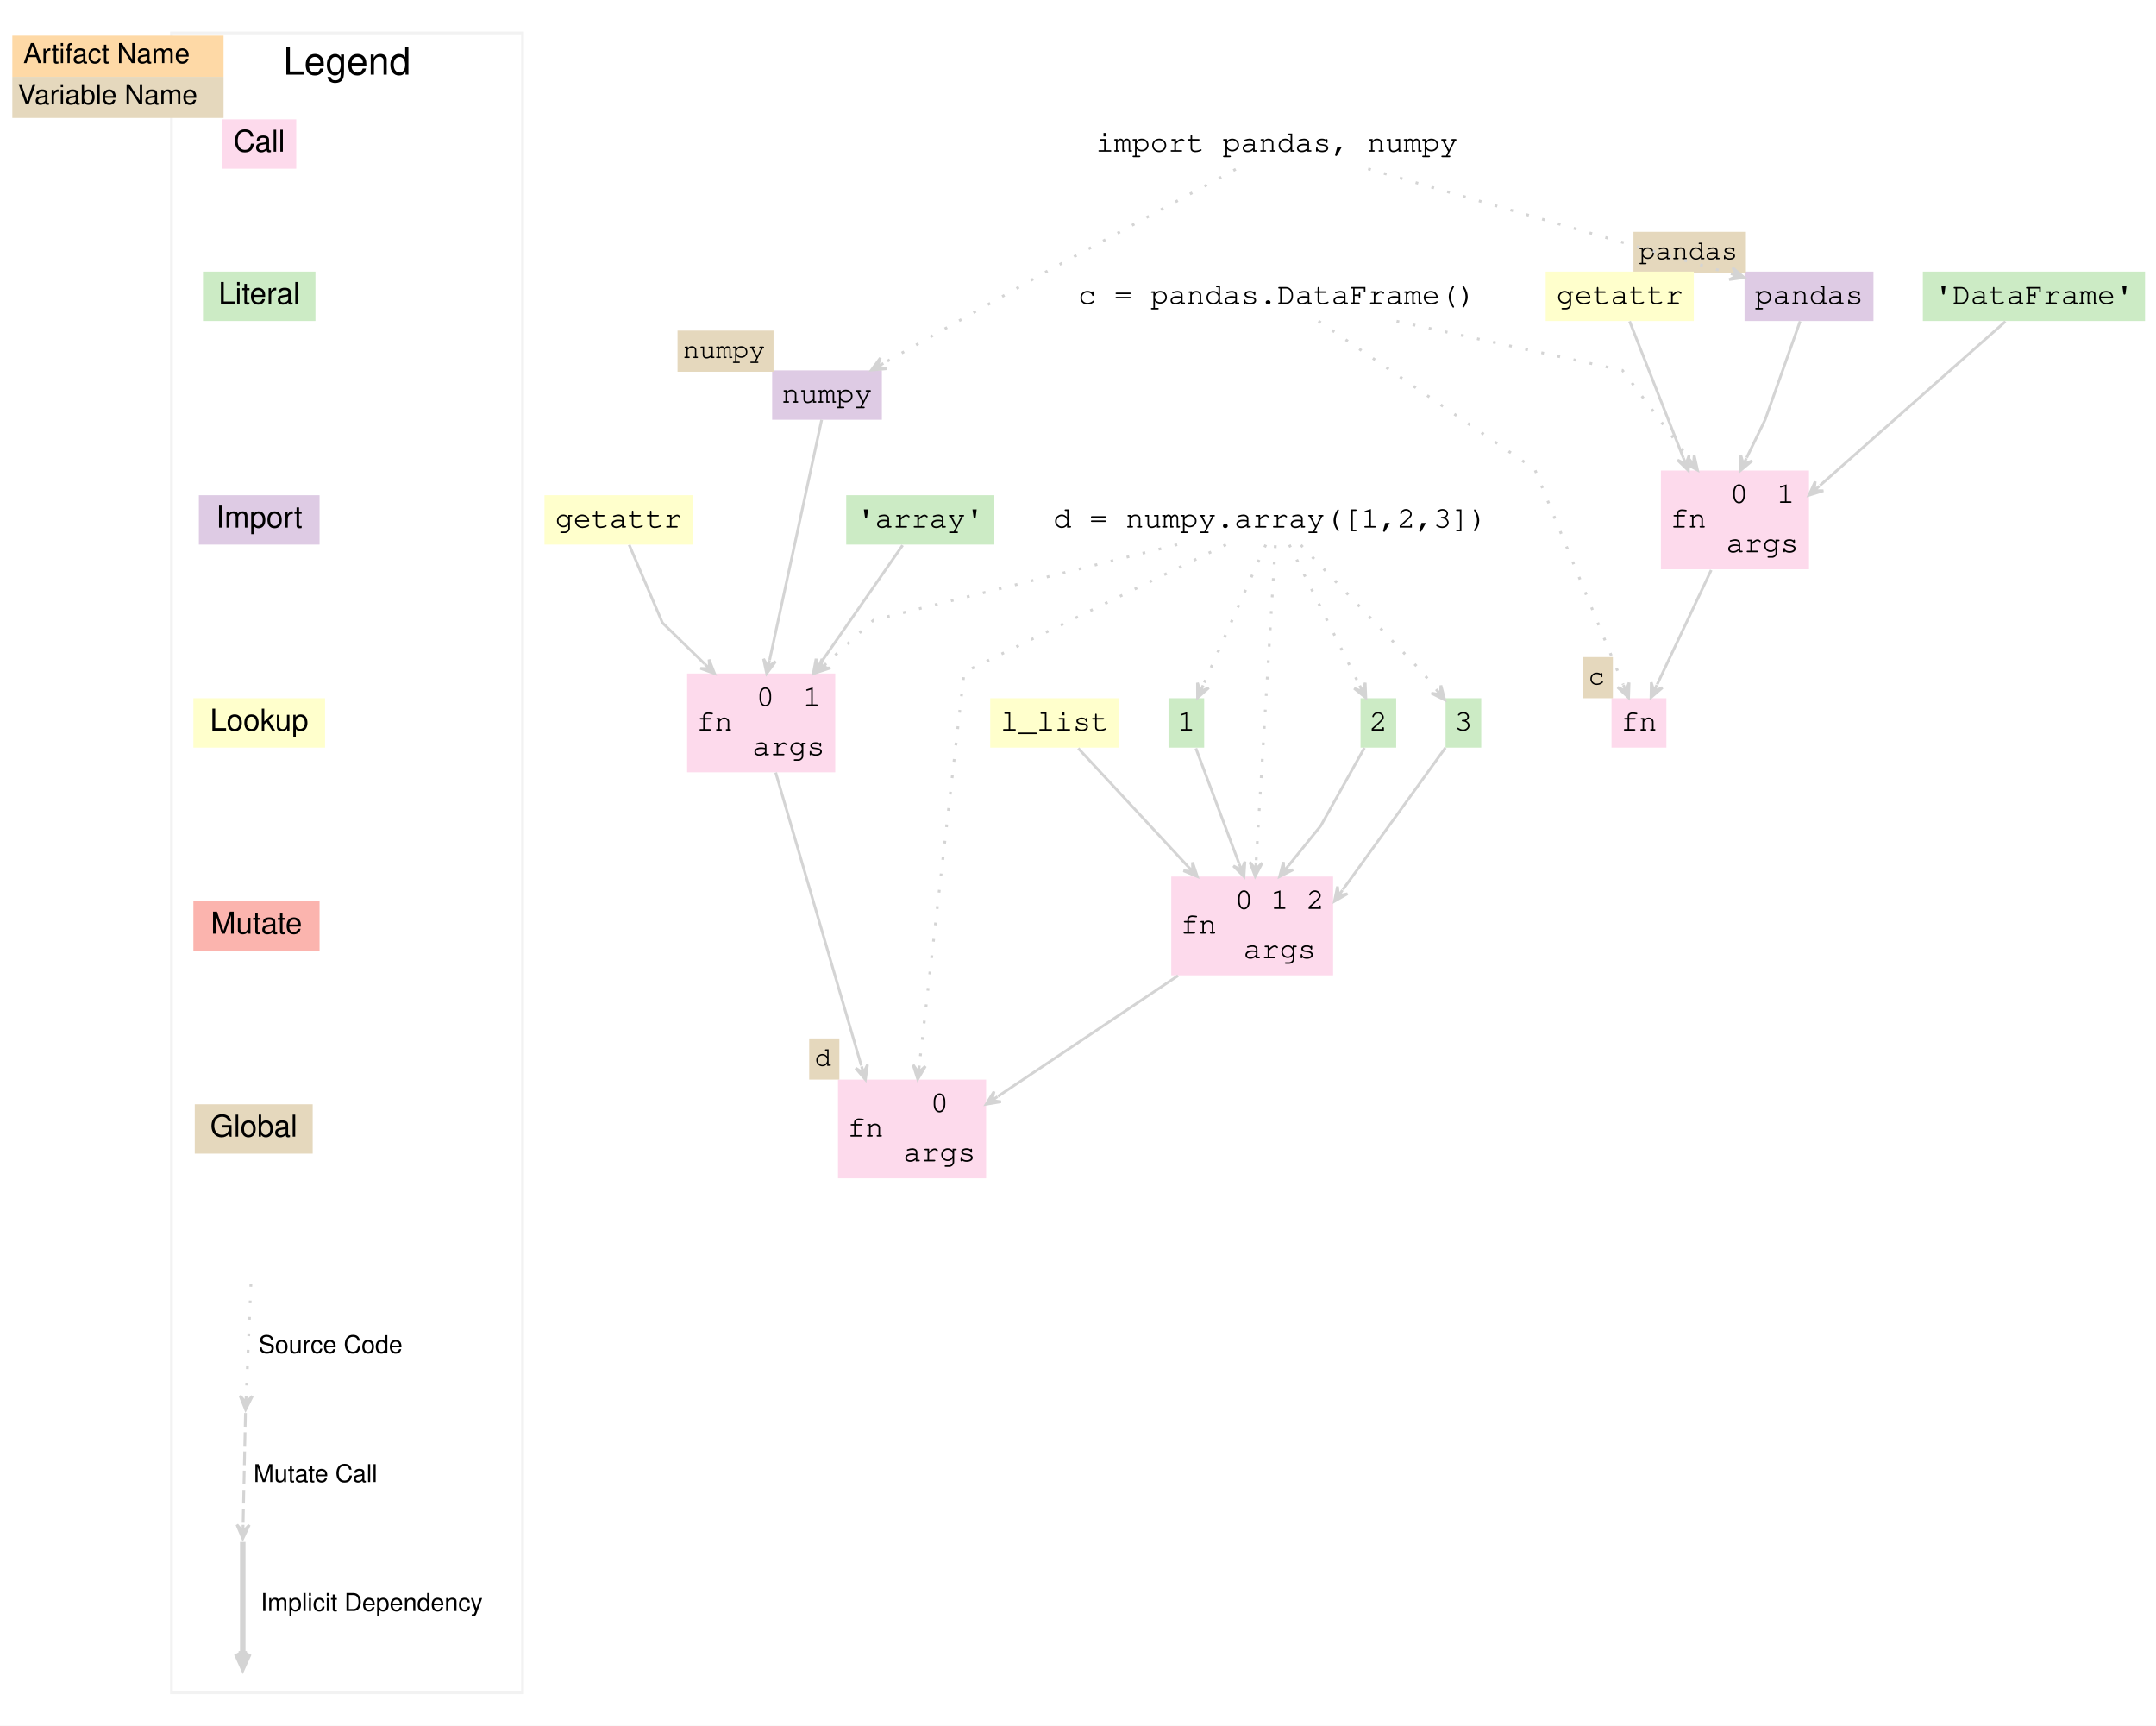
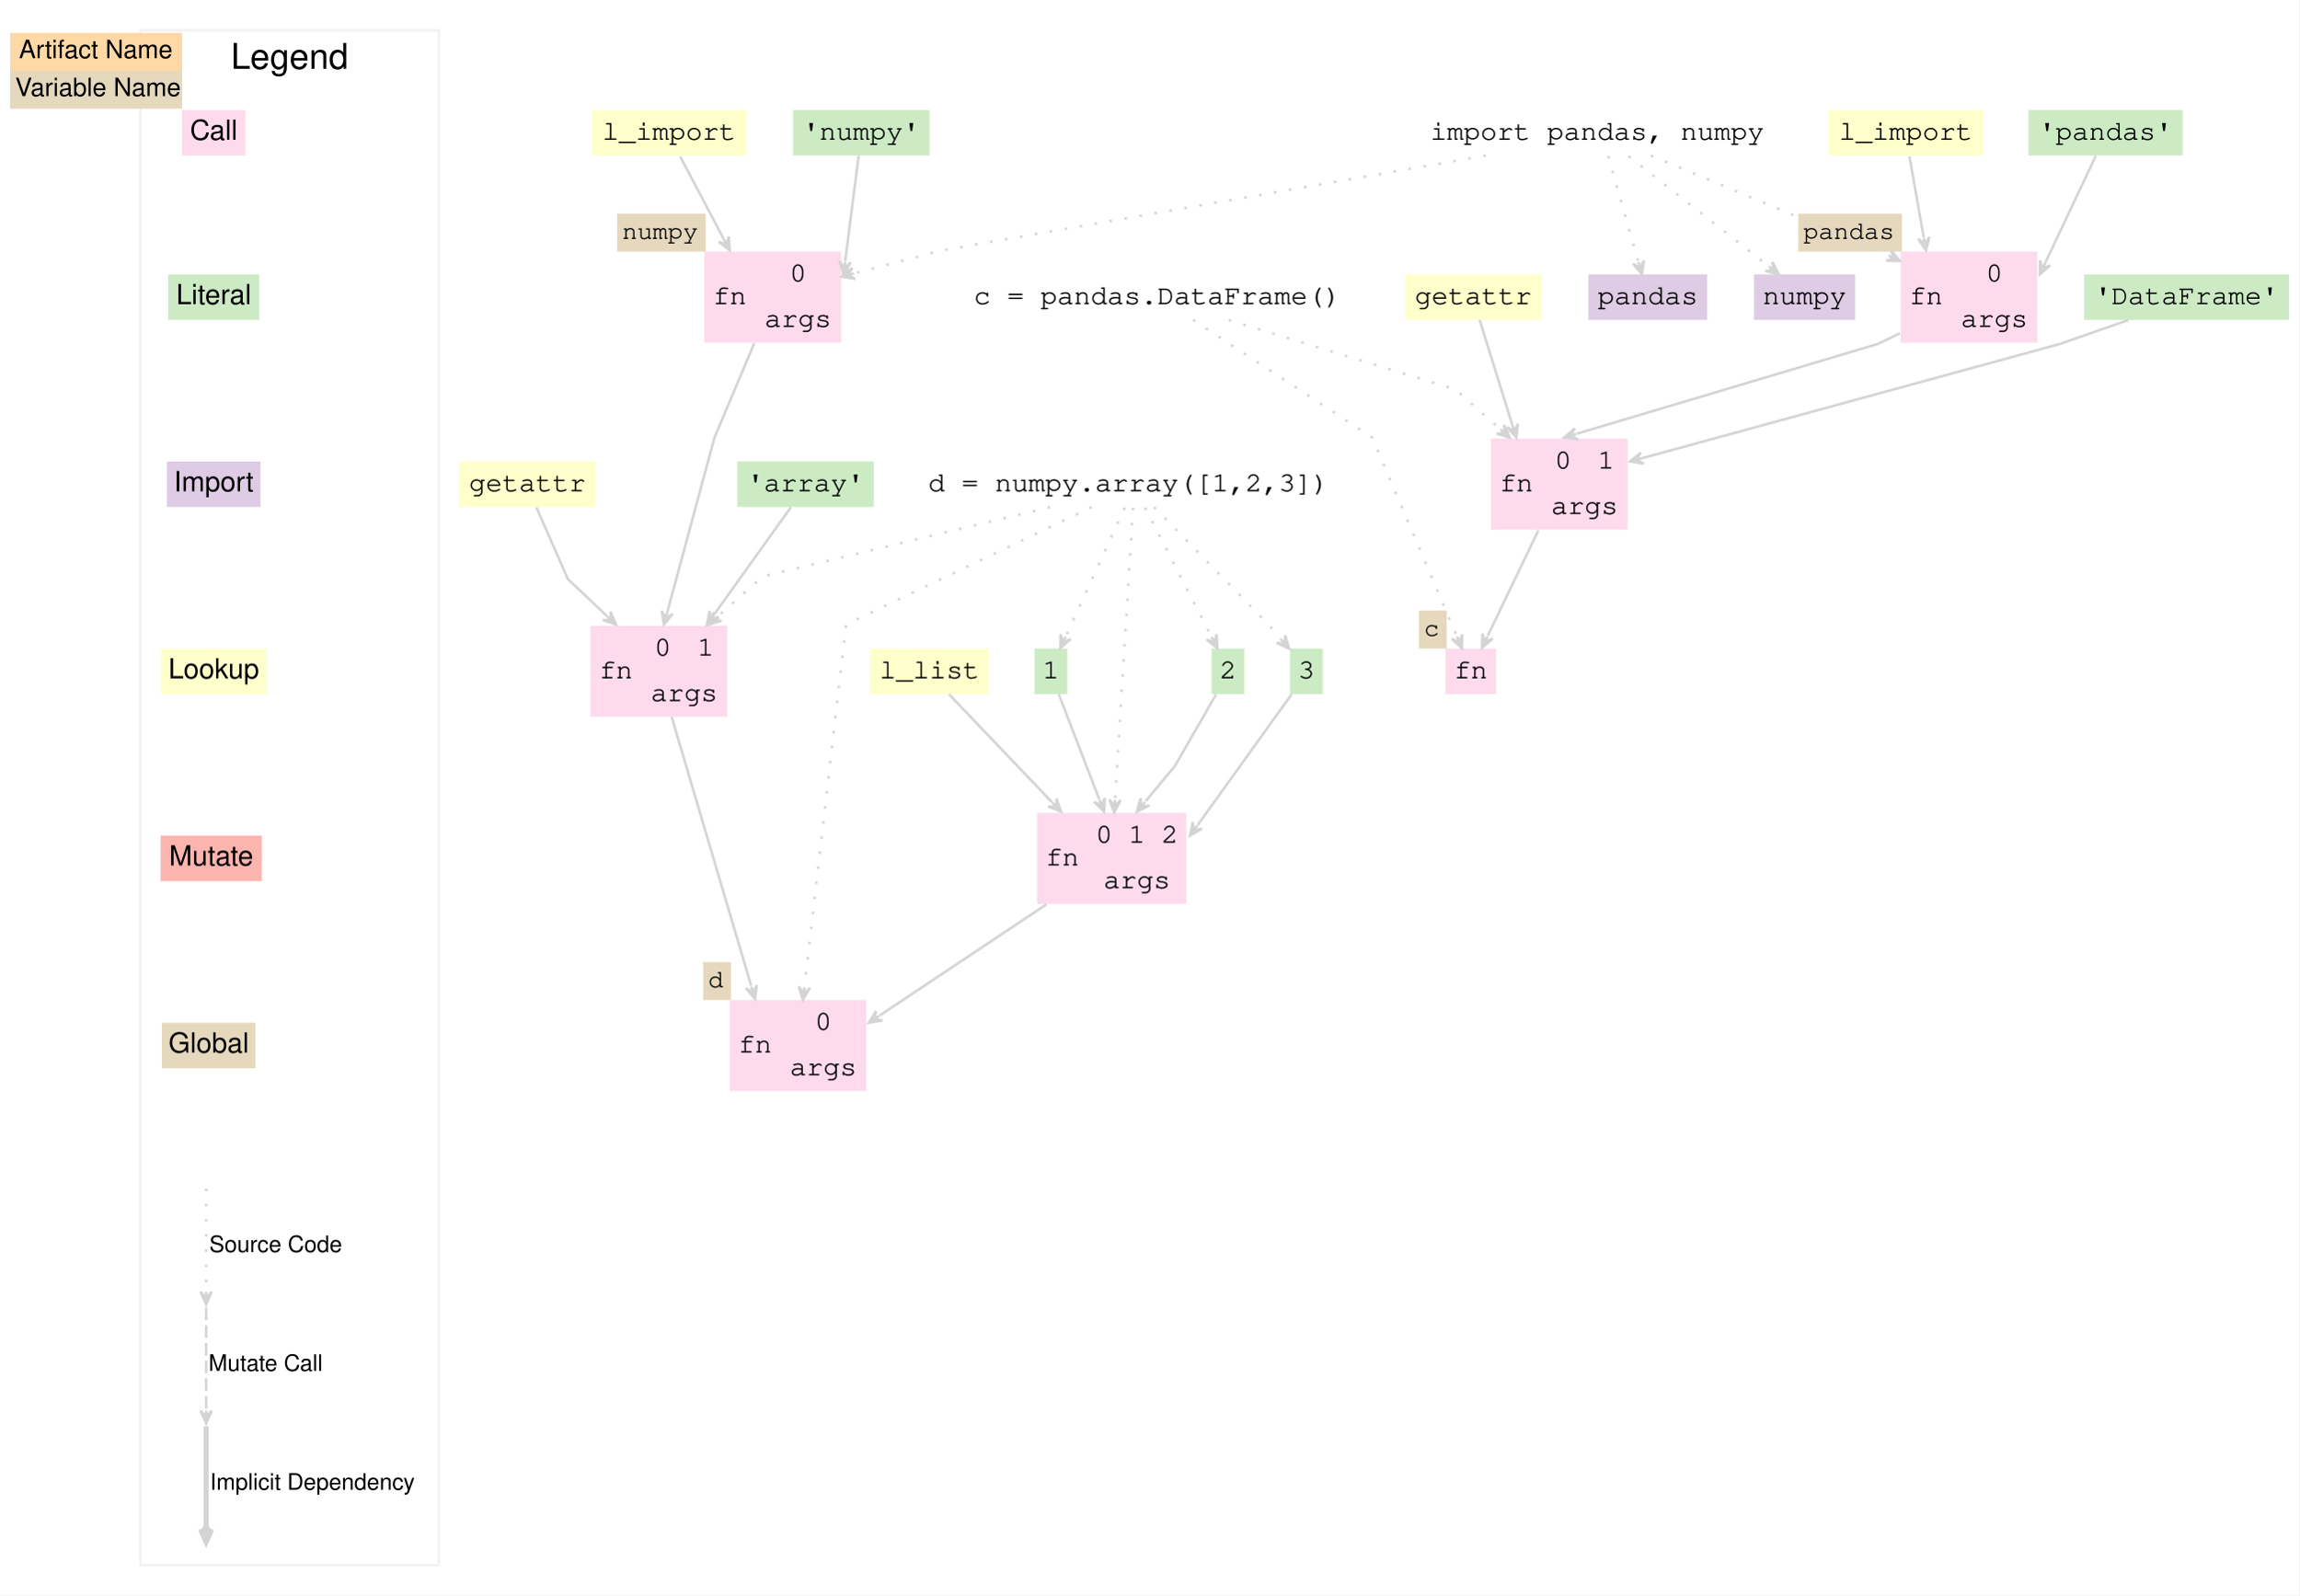
- <svg xmlns="http://www.w3.org/2000/svg" width="786pt" height="629pt" viewBox="0 0 786 629">
-   <g class="graph" transform="scale(1) translate(4 625)">
-     <polygon points="-4 4 -4 -625 782 -625 782 4" fill="#fff" stroke="transparent" />
+ <svg xmlns="http://www.w3.org/2000/svg" width="909pt" height="631pt" viewBox="0 0 909 631">
+   <g class="graph" transform="scale(1) translate(4 627)">
+     <polygon points="-4 4 -4 -627 905 -627 905 4" fill="#fff" stroke="transparent" />
    <g class="cluster">
-       <polygon points="58.5 -8 58.5 -613 186.5 -613 186.5 -8" fill="none" stroke="#f2f2f2" />
-       <text x="122.5" y="-597.8" fill="#000000" font-family="Helvetica,sans-Serif" font-size="14" text-anchor="middle">Legend</text>
-     </g>
-     <g class="node">
-       <polygon points="77 -563.5 77 -581.5 104 -581.5 104 -563.5" fill="#fddaec" stroke="#f2f2f2" stroke-width="0" />
-       <text x="90.5" y="-569.7" fill="#000000" font-family="Helvetica,sans-Serif" font-size="11" text-anchor="middle">Call</text>
-       <polygon points="0.5 -597 0.5 -612 77.5 -612 77.5 -597" fill="#fed9a6" stroke="transparent" />
-       <text x="4.5" y="-602" fill="#000000" font-family="Helvetica,sans-Serif" font-size="10">Artifact Name</text>
-       <polygon points="0.5 -582 0.5 -597 77.5 -597 77.5 -582" fill="#e5d8bd" stroke="transparent" />
-       <text x="2.5" y="-587" fill="#000000" font-family="Helvetica,sans-Serif" font-size="10">Variable Name</text>
-       <polygon points="111 -526 70 -526 70 -508 111 -508" fill="#ccebc5" stroke="#f2f2f2" stroke-width="0" />
-       <text x="90.5" y="-514.2" fill="#000000" font-family="Helvetica,sans-Serif" font-size="11" text-anchor="middle">Literal</text>
-       <polygon points="112.5 -444.5 68.5 -444.5 68.5 -426.5 112.5 -426.5" fill="#decbe4" stroke="#f2f2f2" stroke-width="0" />
-       <text x="90.5" y="-432.7" fill="#000000" font-family="Helvetica,sans-Serif" font-size="11" text-anchor="middle">Import</text>
-       <polygon points="114.5 -370.5 66.5 -370.5 66.5 -352.5 114.5 -352.5" fill="#ffc" stroke="#f2f2f2" stroke-width="0" />
-       <text x="90.5" y="-358.7" fill="#000000" font-family="Helvetica,sans-Serif" font-size="11" text-anchor="middle">Lookup</text>
-       <polygon points="66.5 -278.5 66.5 -296.5 112.5 -296.5 112.5 -278.5" fill="#fbb4ae" stroke="#f2f2f2" stroke-width="0" />
-       <text x="89.5" y="-284.7" fill="#000000" font-family="Helvetica,sans-Serif" font-size="11" text-anchor="middle">Mutate</text>
-       <polygon points="110 -222.5 67 -222.5 67 -204.5 110 -204.5" fill="#e5d8bd" stroke="#f2f2f2" stroke-width="0" />
-       <text x="88.5" y="-210.7" fill="#000000" font-family="Helvetica,sans-Serif" font-size="11" text-anchor="middle">Global</text>
+       <polygon points="51.5 -8 51.5 -615 169.5 -615 169.5 -8" fill="none" stroke="#f2f2f2" />
+       <text x="110.5" y="-599.8" font-family="Helvetica,sans-Serif" font-size="14" text-anchor="middle">Legend</text>
+     </g>
+     <g class="node">
+       <polygon points="68 -565.5 68 -583.5 93 -583.5 93 -565.5" fill="#fddaec" stroke="#f2f2f2" stroke-width="0" />
+       <text x="80.5" y="-571.7" fill="#000000" font-family="Helvetica,sans-Serif" font-size="11" text-anchor="middle">Call</text>
+       <polygon points="0 -599 0 -614 68 -614 68 -599" fill="#fed9a6" stroke="transparent" />
+       <text x="3.5" y="-604" fill="#000000" font-family="Helvetica,sans-Serif" font-size="10">Artifact Name</text>
+       <polygon points="0 -584 0 -599 68 -599 68 -584" fill="#e5d8bd" stroke="transparent" />
+       <text x="2" y="-589" fill="#000000" font-family="Helvetica,sans-Serif" font-size="10">Variable Name</text>
+       <polygon points="98.5 -518.5 62.5 -518.5 62.5 -500.5 98.5 -500.5" fill="#ccebc5" stroke="#f2f2f2" stroke-width="0" />
+       <text x="80.5" y="-506.7" fill="#000000" font-family="Helvetica,sans-Serif" font-size="11" text-anchor="middle">Literal</text>
+       <polygon points="99 -444.5 62 -444.5 62 -426.5 99 -426.5" fill="#decbe4" stroke="#f2f2f2" stroke-width="0" />
+       <text x="80.5" y="-432.7" fill="#000000" font-family="Helvetica,sans-Serif" font-size="11" text-anchor="middle">Import</text>
+       <polygon points="101.5 -370.5 59.5 -370.5 59.5 -352.5 101.5 -352.5" fill="#ffc" stroke="#f2f2f2" stroke-width="0" />
+       <text x="80.5" y="-358.7" fill="#000000" font-family="Helvetica,sans-Serif" font-size="11" text-anchor="middle">Lookup</text>
+       <polygon points="59.5 -278.5 59.5 -296.5 99.5 -296.5 99.5 -278.5" fill="#fbb4ae" stroke="#f2f2f2" stroke-width="0" />
+       <text x="79.5" y="-284.7" fill="#000000" font-family="Helvetica,sans-Serif" font-size="11" text-anchor="middle">Mutate</text>
+       <polygon points="97 -222.5 60 -222.5 60 -204.5 97 -204.5" fill="#e5d8bd" stroke="#f2f2f2" stroke-width="0" />
+       <text x="78.5" y="-210.7" fill="#000000" font-family="Helvetica,sans-Serif" font-size="11" text-anchor="middle">Global</text>
    </g>
    <g class="edge">
-       <path d="m87.478-156.97c-0.168 3.942-1.232 28.95-1.726 40.562" fill="none" stroke="#d4d4d4" stroke-dasharray="1,5" />
-       <polygon points="85.531 -111.22 87.991 -116.12 85.637 -113.72 85.743 -116.21 85.743 -116.21 85.743 -116.21 85.637 -113.72 83.495 -116.31 85.531 -111.22" fill="#d4d4d4" stroke="#d4d4d4" />
-       <text x="116.5" y="-131.8" fill="#000000" font-family="Helvetica,sans-Serif" font-size="9" text-anchor="middle">Source Code</text>
-       <path d="m85.489-109.97c-0.084 3.942-0.616 28.95-0.863 40.562" fill="none" stroke="#d4d4d4" stroke-dasharray="5,2" />
-       <polygon points="84.515 -64.22 86.871 -69.17 84.568 -66.719 84.622 -69.218 84.622 -69.218 84.622 -69.218 84.568 -66.719 82.372 -69.266 84.515 -64.22" fill="#d4d4d4" stroke="#d4d4d4" />
-       <text x="111" y="-84.8" fill="#000000" font-family="Helvetica,sans-Serif" font-size="9" text-anchor="middle">Mutate Call</text>
-       <path d="m84.5-62.972v40.562" fill="none" stroke="#d4d4d4" stroke-width="2" />
-       <polygon points="84.5 -17.22 86.75 -22.219 85 -19.719 85 -22.219 84.5 -22.22 84 -22.22 84 -19.72 82.25 -22.22 84.5 -17.22" fill="#d4d4d4" stroke="#d4d4d4" stroke-width="2" />
-       <text x="131.5" y="-37.8" fill="#000000" font-family="Helvetica,sans-Serif" font-size="9" text-anchor="middle">Implicit Dependency</text>
-     </g>
-     <g class="node">
-       <polygon points="679 -526 632 -526 632 -508 679 -508" fill="#decbe4" stroke="#f2f2f2" stroke-width="0" />
-       <text x="655.5" y="-514.2" fill="#000000" font-family="Courier,monospace" font-size="11" text-anchor="middle">pandas</text>
-       <polygon points="591.5 -525.5 591.5 -540.5 632.5 -540.5 632.5 -525.5" fill="#e5d8bd" stroke="transparent" />
-       <text x="593.5" y="-530.5" fill="#000000" font-family="Courier,monospace" font-size="10">pandas</text>
-       <polygon points="601.5 -417.5 601.5 -453.5 655.5 -453.5 655.5 -417.5" fill="#fddaec" stroke="#f2f2f2" stroke-width="0" />
-       <text x="611.5" y="-432.7" fill="#000000" font-family="Courier,monospace" font-size="11" text-anchor="middle">fn</text>
-       <polyline points="621.5 -417.5 621.5 -453.5" fill="none" stroke="#f2f2f2" stroke-width="0" />
-       <text x="630" y="-441.7" fill="#000000" font-family="Courier,monospace" font-size="11" text-anchor="middle">0</text>
-       <polyline points="638.5 -435.5 638.5 -453.5" fill="none" stroke="#f2f2f2" stroke-width="0" />
-       <text x="647" y="-441.7" fill="#000000" font-family="Courier,monospace" font-size="11" text-anchor="middle">1</text>
-       <polyline points="621.5 -435.5 655.5 -435.5" fill="none" stroke="#f2f2f2" stroke-width="0" />
-       <text x="638.5" y="-423.7" fill="#000000" font-family="Courier,monospace" font-size="11" text-anchor="middle">args</text>
-     </g>
-     <g class="edge" stroke="#d4d4d4">
-       <path d="m652.26-507.89c-4.675 13.149-12.762 35.894-12.762 35.894s-4.063 8.351-6.729 13.832" fill="none" />
-       <polygon points="630.5 -453.5 634.71 -457.01 631.59 -455.75 632.69 -458 632.69 -458 632.69 -458 631.59 -455.75 630.66 -458.98 630.5 -453.5" fill="#d4d4d4" />
-     </g>
-     <g class="node">
-       <polygon points="317.5 -490 277.5 -490 277.5 -472 317.5 -472" fill="#decbe4" stroke="#f2f2f2" stroke-width="0" />
-       <text x="297.5" y="-478.2" fill="#000000" font-family="Courier,monospace" font-size="11" text-anchor="middle">numpy</text>
-       <polygon points="243 -489.5 243 -504.5 278 -504.5 278 -489.5" fill="#e5d8bd" stroke="transparent" />
-       <text x="245" y="-494.5" fill="#000000" font-family="Courier,monospace" font-size="10">numpy</text>
-       <polygon points="246.5 -343.5 246.5 -379.5 300.5 -379.5 300.5 -343.5" fill="#fddaec" stroke="#f2f2f2" stroke-width="0" />
-       <text x="256.5" y="-358.7" fill="#000000" font-family="Courier,monospace" font-size="11" text-anchor="middle">fn</text>
-       <polyline points="266.5 -343.5 266.5 -379.5" fill="none" stroke="#f2f2f2" stroke-width="0" />
-       <text x="275" y="-367.7" fill="#000000" font-family="Courier,monospace" font-size="11" text-anchor="middle">0</text>
-       <polyline points="283.5 -361.5 283.5 -379.5" fill="none" stroke="#f2f2f2" stroke-width="0" />
-       <text x="292" y="-367.7" fill="#000000" font-family="Courier,monospace" font-size="11" text-anchor="middle">1</text>
-       <polyline points="266.5 -361.5 300.5 -361.5" fill="none" stroke="#f2f2f2" stroke-width="0" />
-       <text x="283.5" y="-349.7" fill="#000000" font-family="Courier,monospace" font-size="11" text-anchor="middle">args</text>
-     </g>
-     <g class="edge" stroke="#d4d4d4">
-       <path d="m295.55-471.99c-4.501 20.766-15.486 71.447-18.969 87.518" fill="none" />
-       <polygon points="275.5 -379.5 278.76 -383.91 276.03 -381.94 276.56 -384.39 276.56 -384.39 276.56 -384.39 276.03 -381.94 274.36 -384.86 275.5 -379.5" fill="#d4d4d4" />
-     </g>
-     <g class="node">
-       <polygon points="613.5 -526 559.5 -526 559.5 -508 613.5 -508" fill="#ffc" stroke="#f2f2f2" stroke-width="0" />
-       <text x="586.5" y="-514.2" fill="#000000" font-family="Courier,monospace" font-size="11" text-anchor="middle">getattr</text>
-     </g>
-     <g class="edge" stroke="#d4d4d4">
-       <path d="m590.08-507.9c5.401 13.717 15.435 39.206 19.567 49.7" fill="none" />
-       <polygon points="611.5 -453.5 611.76 -458.98 610.58 -455.83 609.67 -458.15 609.67 -458.15 609.67 -458.15 610.58 -455.83 607.57 -457.33 611.5 -453.5" fill="#d4d4d4" />
-     </g>
-     <g class="node">
-       <polygon points="778 -526 697 -526 697 -508 778 -508" fill="#ccebc5" stroke="#f2f2f2" stroke-width="0" />
-       <text x="737.5" y="-514.2" fill="#000000" font-family="Courier,monospace" font-size="11" text-anchor="middle">'DataFrame'</text>
-     </g>
-     <g class="edge" stroke="#d4d4d4">
-       <path d="m727.11-507.82c-18.273 16.156-55.394 48.976-67.614 59.781" fill="none" />
-       <polygon points="655.5 -444.5 660.74 -446.13 657.37 -446.16 659.25 -447.81 659.25 -447.81 659.25 -447.81 657.37 -446.16 657.76 -449.5 655.5 -444.5" fill="#d4d4d4" />
-     </g>
-     <g class="node">
-       <polygon points="583.5 -352.5 583.5 -370.5 603.5 -370.5 603.5 -352.5" fill="#fddaec" stroke="#f2f2f2" stroke-width="0" />
-       <text x="593.5" y="-358.7" fill="#000000" font-family="Courier,monospace" font-size="11" text-anchor="middle">fn</text>
-       <polygon points="573 -370.5 573 -385.5 584 -385.5 584 -370.5" fill="#e5d8bd" stroke="transparent" />
-       <text x="575" y="-375.5" fill="#000000" font-family="Courier,monospace" font-size="10">c</text>
-     </g>
-     <g class="edge" stroke="#d4d4d4">
-       <path d="m619.85-417.21c-6.093 12.883-14.128 29.872-19.716 41.686" fill="none" />
-       <polygon points="597.9 -370.8 602.07 -374.36 598.97 -373.06 600.04 -375.32 600.04 -375.32 600.04 -375.32 598.97 -373.06 598 -376.28 597.9 -370.8" fill="#d4d4d4" />
-     </g>
-     <g class="node">
-       <polygon points="435 -370.5 422 -370.5 422 -352.5 435 -352.5" fill="#ccebc5" stroke="#f2f2f2" stroke-width="0" />
-       <text x="428.5" y="-358.7" fill="#000000" font-family="Courier,monospace" font-size="11" text-anchor="middle">1</text>
-       <polygon points="423 -269.5 423 -305.5 482 -305.5 482 -269.5" fill="#fddaec" stroke="#f2f2f2" stroke-width="0" />
-       <text x="433" y="-284.7" fill="#000000" font-family="Courier,monospace" font-size="11" text-anchor="middle">fn</text>
-       <polyline points="443 -269.5 443 -305.5" fill="none" stroke="#f2f2f2" stroke-width="0" />
-       <text x="449.5" y="-293.7" fill="#000000" font-family="Courier,monospace" font-size="11" text-anchor="middle">0</text>
-       <polyline points="456 -287.5 456 -305.5" fill="none" stroke="#f2f2f2" stroke-width="0" />
-       <text x="462.5" y="-293.7" fill="#000000" font-family="Courier,monospace" font-size="11" text-anchor="middle">1</text>
-       <polyline points="469 -287.5 469 -305.5" fill="none" stroke="#f2f2f2" stroke-width="0" />
-       <text x="475.5" y="-293.7" fill="#000000" font-family="Courier,monospace" font-size="11" text-anchor="middle">2</text>
-       <polyline points="443 -287.5 482 -287.5" fill="none" stroke="#f2f2f2" stroke-width="0" />
-       <text x="462.5" y="-275.7" fill="#000000" font-family="Courier,monospace" font-size="11" text-anchor="middle">args</text>
-     </g>
-     <g class="edge" stroke="#d4d4d4">
-       <path d="m431.97-352.25c4.52 12.053 12.258 32.688 15.741 41.975" fill="none" />
-       <polygon points="449.5 -305.5 449.85 -310.97 448.62 -307.84 447.74 -310.18 447.74 -310.18 447.74 -310.18 448.62 -307.84 445.64 -309.39 449.5 -305.5" fill="#d4d4d4" />
-     </g>
-     <g class="node">
-       <polygon points="505 -370.5 492 -370.5 492 -352.5 505 -352.5" fill="#ccebc5" stroke="#f2f2f2" stroke-width="0" />
-       <text x="498.5" y="-358.7" fill="#000000" font-family="Courier,monospace" font-size="11" text-anchor="middle">2</text>
-     </g>
-     <g class="edge" stroke="#d4d4d4">
-       <path d="m493.42-352.42c-6.215 11.098-15.916 28.422-15.916 28.422s-7.416 9.146-11.819 14.577" fill="none" />
-       <polygon points="462.5 -305.5 467.4 -307.97 464.07 -307.44 465.65 -309.38 465.65 -309.38 465.65 -309.38 464.07 -307.44 463.9 -310.8 462.5 -305.5" fill="#d4d4d4" />
-     </g>
-     <g class="node">
-       <polygon points="536 -370.5 523 -370.5 523 -352.5 536 -352.5" fill="#ccebc5" stroke="#f2f2f2" stroke-width="0" />
-       <text x="529.5" y="-358.7" fill="#000000" font-family="Courier,monospace" font-size="11" text-anchor="middle">3</text>
-     </g>
-     <g class="edge" stroke="#d4d4d4">
-       <path d="m522.96-352.46c-10.291 14.232-29.876 41.318-37.408 51.735" fill="none" />
-       <polygon points="482.5 -296.5 487.25 -299.23 483.96 -298.53 485.43 -300.55 485.43 -300.55 485.43 -300.55 483.96 -298.53 483.61 -301.87 482.5 -296.5" fill="#d4d4d4" />
-     </g>
-     <g class="node">
-       <polygon points="404 -370.5 357 -370.5 357 -352.5 404 -352.5" fill="#ffc" stroke="#f2f2f2" stroke-width="0" />
-       <text x="380.5" y="-358.7" fill="#000000" font-family="Courier,monospace" font-size="11" text-anchor="middle">l_list</text>
-     </g>
-     <g class="edge" stroke="#d4d4d4">
-       <path d="m389.09-352.25c11.654 12.55 31.946 34.404 39.989 43.065" fill="none" />
-       <polygon points="432.5 -305.5 430.75 -310.7 430.8 -307.33 429.1 -309.16 429.1 -309.16 429.1 -309.16 430.8 -307.33 427.45 -307.63 432.5 -305.5" fill="#d4d4d4" />
-     </g>
-     <g class="node">
-       <polygon points="301.5 -195.5 301.5 -231.5 355.5 -231.5 355.5 -195.5" fill="#fddaec" stroke="#f2f2f2" stroke-width="0" />
-       <text x="311.5" y="-210.7" fill="#000000" font-family="Courier,monospace" font-size="11" text-anchor="middle">fn</text>
-       <polyline points="321.5 -195.5 321.5 -231.5" fill="none" stroke="#f2f2f2" stroke-width="0" />
-       <text x="338.5" y="-219.7" fill="#000000" font-family="Courier,monospace" font-size="11" text-anchor="middle">0</text>
-       <polyline points="321.5 -213.5 355.5 -213.5" fill="none" stroke="#f2f2f2" stroke-width="0" />
-       <text x="338.5" y="-201.7" fill="#000000" font-family="Courier,monospace" font-size="11" text-anchor="middle">args</text>
-       <polygon points="291 -231.5 291 -246.5 302 -246.5 302 -231.5" fill="#e5d8bd" stroke="transparent" />
-       <text x="293" y="-236.5" fill="#000000" font-family="Courier,monospace" font-size="10">d</text>
-     </g>
-     <g class="edge" stroke="#d4d4d4">
-       <path d="m425.48-269.39c-23.096 15.477-54.335 36.41-65.657 43.997" fill="none" />
-       <polygon points="355.5 -222.5 360.91 -223.41 357.58 -223.89 359.65 -225.28 359.65 -225.28 359.65 -225.28 357.58 -223.89 358.4 -227.15 355.5 -222.5" fill="#d4d4d4" />
-     </g>
-     <g class="node">
-       <polygon points="248.5 -444.5 194.5 -444.5 194.5 -426.5 248.5 -426.5" fill="#ffc" stroke="#f2f2f2" stroke-width="0" />
-       <text x="221.5" y="-432.7" fill="#000000" font-family="Courier,monospace" font-size="11" text-anchor="middle">getattr</text>
-     </g>
-     <g class="edge" stroke="#d4d4d4">
-       <path d="m225.37-426.42c4.735 11.098 12.127 28.422 12.127 28.422s9.815 9.557 15.337 14.933" fill="none" />
-       <polygon points="256.5 -379.5 254.49 -384.6 254.71 -381.24 252.92 -382.99 252.92 -382.99 252.92 -382.99 254.71 -381.24 251.35 -381.38 256.5 -379.5" fill="#d4d4d4" />
-     </g>
-     <g class="node">
-       <polygon points="358.5 -444.5 304.5 -444.5 304.5 -426.5 358.5 -426.5" fill="#ccebc5" stroke="#f2f2f2" stroke-width="0" />
-       <text x="331.5" y="-432.7" fill="#000000" font-family="Courier,monospace" font-size="11" text-anchor="middle">'array'</text>
-     </g>
-     <g class="edge" stroke="#d4d4d4">
-       <path d="m325.06-426.25c-8.567 12.302-23.36 33.542-29.623 42.535" fill="none" />
-       <polygon points="292.5 -379.5 297.2 -382.32 293.93 -381.55 295.36 -383.6 295.36 -383.6 295.36 -383.6 293.93 -381.55 293.51 -384.89 292.5 -379.5" fill="#d4d4d4" />
-       <path d="m278.78-343.42c8.81 30.139 26.044 89.099 31.215 106.79" fill="none" />
-       <polygon points="311.5 -231.5 312.26 -236.93 310.8 -233.9 310.1 -236.3 310.1 -236.3 310.1 -236.3 310.8 -233.9 307.94 -235.67 311.5 -231.5" fill="#d4d4d4" />
-     </g>
-     <g class="node">
-       <text x="395.5" y="-569.7" fill="#000000" font-family="Courier,monospace" font-size="11">import pandas, numpy</text>
-     </g>
-     <g class="edge" stroke="#d4d4d4">
-       <path d="m494.78-563.46c36.562 10.569 96.569 27.914 132 38.156" fill="none" stroke-dasharray="1,5" />
-       <polygon points="631.82 -523.85 627.64 -527.4 629.41 -524.54 627.01 -525.23 627.01 -525.23 627.01 -525.23 629.41 -524.54 626.39 -523.07 631.82 -523.85" fill="#d4d4d4" />
-       <path d="m446.51-563.31c-25.063 13.552-69.009 37.313-69.009 37.313s-35.538 19.99-59.242 33.324" fill="none" stroke-dasharray="1,5" />
-       <polygon points="313.69 -490.11 319.15 -490.6 315.87 -491.33 318.05 -492.56 318.05 -492.56 318.05 -492.56 315.87 -491.33 316.94 -494.52 313.69 -490.11" fill="#d4d4d4" />
-     </g>
-     <g class="node">
-       <text x="389" y="-514.2" fill="#000000" font-family="Courier,monospace" font-size="11">c = pandas.DataFrame()</text>
-     </g>
-     <g class="edge" stroke="#d4d4d4">
-       <path d="m505.14-507.93c36.023 7.844 82.365 17.934 82.365 17.934s12.884 17.126 24.207 32.178" fill="none" stroke-dasharray="1,5" />
-       <polygon points="614.85 -453.65 613.64 -459 613.34 -455.65 611.84 -457.64 611.84 -457.64 611.84 -457.64 613.34 -455.65 610.04 -456.29 614.85 -453.65" fill="#d4d4d4" />
-       <path d="m476.68-507.97c25.439 17.42 78.819 53.974 78.819 53.974s21.626 52.643 32.249 78.502" fill="none" stroke-dasharray="1,5" />
-       <polygon points="589.72 -370.71 589.9 -376.19 588.77 -373.02 587.82 -375.33 587.82 -375.33 587.82 -375.33 588.77 -373.02 585.74 -374.48 589.72 -370.71" fill="#d4d4d4" />
-     </g>
-     <g class="node">
-       <text x="380" y="-432.7" fill="#000000" font-family="Courier,monospace" font-size="11">d = numpy.array([1,2,3])</text>
-     </g>
-     <g class="edge" stroke="#d4d4d4">
-       <path d="m457.45-426.43c-5.69 12.76-16.105 36.114-22.77 51.06" fill="none" stroke-dasharray="1,5" />
-       <polygon points="432.58 -370.65 436.67 -374.3 433.6 -372.93 434.62 -375.21 434.62 -375.21 434.62 -375.21 433.6 -372.93 432.56 -376.13 432.58 -370.65" fill="#d4d4d4" />
-       <path d="m466.04-426.43c6.38 12.76 18.057 36.114 25.53 51.06" fill="none" stroke-dasharray="1,5" />
-       <polygon points="493.93 -370.65 493.7 -376.13 492.81 -372.88 491.69 -375.12 491.69 -375.12 491.69 -375.12 492.81 -372.88 489.68 -374.11 493.93 -370.65" fill="#d4d4d4" />
-       <path d="m470.25-426.34c15.054 15.764 44.248 46.335 44.248 46.335s2.187 2.697 4.891 6.032" fill="none" stroke-dasharray="1,5" />
-       <polygon points="522.7 -369.88 521.3 -375.18 521.13 -371.83 519.55 -373.77 519.55 -373.77 519.55 -373.77 521.13 -371.83 517.81 -372.35 522.7 -369.88" fill="#d4d4d4" />
-       <path d="m460.94-426.24c-1.388 22.826-5.008 82.35-7.026 115.54" fill="none" stroke-dasharray="1,5" />
-       <polygon points="453.6 -305.62 456.15 -310.47 453.75 -308.11 453.91 -310.61 453.91 -310.61 453.91 -310.61 453.75 -308.11 451.66 -310.74 453.6 -305.62" fill="#d4d4d4" />
-       <path d="m425.16-426.48c-43.531 10.809-110.66 27.478-110.66 27.478s-8.095 7.404-17.091 15.632" fill="none" stroke-dasharray="1,5" />
-       <polygon points="293.52 -379.81 298.73 -381.52 295.36 -381.5 297.21 -383.19 297.21 -383.19 297.21 -383.19 295.36 -381.5 295.69 -384.85 293.52 -379.81" fill="#d4d4d4" />
-       <path d="m442.93-426.46c-32.303 15.726-95.43 46.459-95.43 46.459s-11.132 97.548-16.354 143.31" fill="none" stroke-dasharray="1,5" />
-       <polygon points="330.57 -231.64 333.37 -236.35 330.85 -234.12 331.14 -236.6 331.14 -236.6 331.14 -236.6 330.85 -234.12 328.9 -236.86 330.57 -231.64" fill="#d4d4d4" />
+       <path d="m77.5-156.87v40.47" fill="none" stroke="#d4d4d4" stroke-dasharray="1,5" />
+       <polygon points="77.5 -111.12 79.75 -116.12 77.5 -113.62 77.5 -116.12 77.5 -116.12 77.5 -116.12 77.5 -113.62 75.25 -116.12 77.5 -111.12" fill="#d4d4d4" stroke="#d4d4d4" />
+       <text x="105" y="-131.8" font-family="Helvetica,sans-Serif" font-size="9" text-anchor="middle">Source Code</text>
+       <path d="m77.5-109.87v40.47" fill="none" stroke="#d4d4d4" stroke-dasharray="5,2" />
+       <polygon points="77.5 -64.12 79.75 -69.12 77.5 -66.62 77.5 -69.12 77.5 -69.12 77.5 -69.12 77.5 -66.62 75.25 -69.12 77.5 -64.12" fill="#d4d4d4" stroke="#d4d4d4" />
+       <text x="101" y="-84.8" font-family="Helvetica,sans-Serif" font-size="9" text-anchor="middle">Mutate Call</text>
+       <path d="m77.5-62.87v40.47" fill="none" stroke="#d4d4d4" stroke-width="2" />
+       <polygon points="77.5 -17.12 79.75 -22.12 78 -19.62 78 -22.12 77.5 -22.12 77 -22.12 77 -19.62 75.25 -22.12 77.5 -17.12" fill="#d4d4d4" stroke="#d4d4d4" stroke-width="2" />
+       <text x="119.5" y="-37.8" font-family="Helvetica,sans-Serif" font-size="9" text-anchor="middle">Implicit Dependency</text>
+     </g>
+     <g class="node">
+       <polygon points="780 -583.5 719 -583.5 719 -565.5 780 -565.5" fill="#ffc" stroke="#f2f2f2" stroke-width="0" />
+       <text x="749.5" y="-571.7" fill="#000000" font-family="Courier,monospace" font-size="11" text-anchor="middle">l_import</text>
+       <polygon points="747.5 -491.5 747.5 -527.5 801.5 -527.5 801.5 -491.5" fill="#fddaec" stroke="#f2f2f2" stroke-width="0" />
+       <text x="757.5" y="-506.7" fill="#000000" font-family="Courier,monospace" font-size="11" text-anchor="middle">fn</text>
+       <polyline points="767.5 -491.5 767.5 -527.5" fill="none" stroke="#f2f2f2" stroke-width="0" />
+       <text x="784.5" y="-515.7" fill="#000000" font-family="Courier,monospace" font-size="11" text-anchor="middle">0</text>
+       <polyline points="767.5 -509.5 801.5 -509.5" fill="none" stroke="#f2f2f2" stroke-width="0" />
+       <text x="784.5" y="-497.7" fill="#000000" font-family="Courier,monospace" font-size="11" text-anchor="middle">args</text>
+       <polygon points="707 -527.5 707 -542.5 748 -542.5 748 -527.5" fill="#e5d8bd" stroke="transparent" />
+       <text x="709" y="-532.5" fill="#000000" font-family="Courier,monospace" font-size="10">pandas</text>
+     </g>
+     <g class="edge" stroke="#d4d4d4">
+       <path d="m750.97-565.15c1.64 9.33 4.25 24.17 5.62 31.97" fill="none" />
+       <polygon points="757.5 -528 758.85 -533.31 757.07 -530.46 756.63 -532.92 756.63 -532.92 756.63 -532.92 757.07 -530.46 754.42 -532.53 757.5 -528" fill="#d4d4d4" />
+     </g>
+     <g class="node">
+       <polygon points="859 -583.5 798 -583.5 798 -565.5 859 -565.5" fill="#ccebc5" stroke="#f2f2f2" stroke-width="0" />
+       <text x="828.5" y="-571.7" fill="#000000" font-family="Courier,monospace" font-size="11" text-anchor="middle">'pandas'</text>
+     </g>
+     <g class="edge" stroke="#d4d4d4">
+       <path d="m824.66-565.38c-5.53 11.71-15.58 32.97-19.99 42.29" fill="none" />
+       <polygon points="802.5 -518.5 806.67 -522.06 803.57 -520.76 804.64 -523.02 804.64 -523.02 804.64 -523.02 803.57 -520.76 802.6 -523.98 802.5 -518.5" fill="#d4d4d4" />
+     </g>
+     <g class="node">
+       <polygon points="585.5 -417.5 585.5 -453.5 639.5 -453.5 639.5 -417.5" fill="#fddaec" stroke="#f2f2f2" stroke-width="0" />
+       <text x="595.5" y="-432.7" fill="#000000" font-family="Courier,monospace" font-size="11" text-anchor="middle">fn</text>
+       <polyline points="605.5 -417.5 605.5 -453.5" fill="none" stroke="#f2f2f2" stroke-width="0" />
+       <text x="614" y="-441.7" fill="#000000" font-family="Courier,monospace" font-size="11" text-anchor="middle">0</text>
+       <polyline points="622.5 -435.5 622.5 -453.5" fill="none" stroke="#f2f2f2" stroke-width="0" />
+       <text x="631" y="-441.7" fill="#000000" font-family="Courier,monospace" font-size="11" text-anchor="middle">1</text>
+       <polyline points="605.5 -435.5 639.5 -435.5" fill="none" stroke="#f2f2f2" stroke-width="0" />
+       <text x="622.5" y="-423.7" fill="#000000" font-family="Courier,monospace" font-size="11" text-anchor="middle">args</text>
+     </g>
+     <g class="edge" stroke="#d4d4d4">
+       <path d="m747.21-495.24c-5.02 2.44-8.71 4.24-8.71 4.24s-95.79 28.58-118.99 35.5" fill="none" />
+       <polygon points="614.5 -454 619.93 -453.27 616.9 -454.71 619.29 -455.43 619.29 -455.43 619.29 -455.43 616.9 -454.71 618.65 -457.59 614.5 -454" fill="#d4d4d4" />
+     </g>
+     <g class="node">
+       <polygon points="671 -518.5 624 -518.5 624 -500.5 671 -500.5" fill="#decbe4" stroke="#f2f2f2" stroke-width="0" />
+       <text x="647.5" y="-506.7" fill="#000000" font-family="Courier,monospace" font-size="11" text-anchor="middle">pandas</text>
+       <polygon points="291 -583.5 230 -583.5 230 -565.5 291 -565.5" fill="#ffc" stroke="#f2f2f2" stroke-width="0" />
+       <text x="260.5" y="-571.7" fill="#000000" font-family="Courier,monospace" font-size="11" text-anchor="middle">l_import</text>
+       <polygon points="274.5 -491.5 274.5 -527.5 328.5 -527.5 328.5 -491.5" fill="#fddaec" stroke="#f2f2f2" stroke-width="0" />
+       <text x="284.5" y="-506.7" fill="#000000" font-family="Courier,monospace" font-size="11" text-anchor="middle">fn</text>
+       <polyline points="294.5 -491.5 294.5 -527.5" fill="none" stroke="#f2f2f2" stroke-width="0" />
+       <text x="311.5" y="-515.7" fill="#000000" font-family="Courier,monospace" font-size="11" text-anchor="middle">0</text>
+       <polyline points="294.5 -509.5 328.5 -509.5" fill="none" stroke="#f2f2f2" stroke-width="0" />
+       <text x="311.5" y="-497.7" fill="#000000" font-family="Courier,monospace" font-size="11" text-anchor="middle">args</text>
+       <polygon points="240 -527.5 240 -542.5 275 -542.5 275 -527.5" fill="#e5d8bd" stroke="transparent" />
+       <text x="242" y="-532.5" fill="#000000" font-family="Courier,monospace" font-size="10">numpy</text>
+     </g>
+     <g class="edge" stroke="#d4d4d4">
+       <path d="m264.9-565.15c5.09 9.64 13.27 25.16 17.26 32.72" fill="none" />
+       <polygon points="284.5 -528 284.16 -533.47 283.33 -530.21 282.17 -532.42 282.17 -532.42 282.17 -532.42 283.33 -530.21 280.18 -531.37 284.5 -528" fill="#d4d4d4" />
+     </g>
+     <g class="node">
+       <polygon points="363.5 -583.5 309.5 -583.5 309.5 -565.5 363.5 -565.5" fill="#ccebc5" stroke="#f2f2f2" stroke-width="0" />
+       <text x="336.5" y="-571.7" fill="#000000" font-family="Courier,monospace" font-size="11" text-anchor="middle">'numpy'</text>
+     </g>
+     <g class="edge" stroke="#d4d4d4">
+       <path d="m335.47-565.38c-1.46 11.47-4.09 32.11-5.31 41.71" fill="none" />
+       <polygon points="329.5 -518.5 332.36 -523.18 329.82 -520.98 330.13 -523.46 330.13 -523.46 330.13 -523.46 329.82 -520.98 327.9 -523.74 329.5 -518.5" fill="#d4d4d4" />
+     </g>
+     <g class="node">
+       <polygon points="229.5 -343.5 229.5 -379.5 283.5 -379.5 283.5 -343.5" fill="#fddaec" stroke="#f2f2f2" stroke-width="0" />
+       <text x="239.5" y="-358.7" fill="#000000" font-family="Courier,monospace" font-size="11" text-anchor="middle">fn</text>
+       <polyline points="249.5 -343.5 249.5 -379.5" fill="none" stroke="#f2f2f2" stroke-width="0" />
+       <text x="258" y="-367.7" fill="#000000" font-family="Courier,monospace" font-size="11" text-anchor="middle">0</text>
+       <polyline points="266.5 -361.5 266.5 -379.5" fill="none" stroke="#f2f2f2" stroke-width="0" />
+       <text x="275" y="-367.7" fill="#000000" font-family="Courier,monospace" font-size="11" text-anchor="middle">1</text>
+       <polyline points="249.5 -361.5 283.5 -361.5" fill="none" stroke="#f2f2f2" stroke-width="0" />
+       <text x="266.5" y="-349.7" fill="#000000" font-family="Courier,monospace" font-size="11" text-anchor="middle">args</text>
+     </g>
+     <g class="edge" stroke="#d4d4d4">
+       <path d="m294.22-491.26c-6.74 15.97-15.72 37.26-15.72 37.26s-14.24 52.68-18.69 69.14" fill="none" />
+       <polygon points="258.5 -380 261.98 -384.24 259.15 -382.41 259.8 -384.83 259.8 -384.83 259.8 -384.83 259.15 -382.41 257.63 -385.41 258.5 -380" fill="#d4d4d4" />
+     </g>
+     <g class="node">
+       <polygon points="729.5 -518.5 689.5 -518.5 689.5 -500.5 729.5 -500.5" fill="#decbe4" stroke="#f2f2f2" stroke-width="0" />
+       <text x="709.5" y="-506.7" fill="#000000" font-family="Courier,monospace" font-size="11" text-anchor="middle">numpy</text>
+       <polygon points="605.5 -518.5 551.5 -518.5 551.5 -500.5 605.5 -500.5" fill="#ffc" stroke="#f2f2f2" stroke-width="0" />
+       <text x="578.5" y="-506.7" fill="#000000" font-family="Courier,monospace" font-size="11" text-anchor="middle">getattr</text>
+     </g>
+     <g class="edge" stroke="#d4d4d4">
+       <path d="m581.01-500.46c3.58 11.49 10.06 32.25 12.98 41.63" fill="none" />
+       <polygon points="595.5 -454 596.16 -459.44 594.76 -456.39 594.01 -458.77 594.01 -458.77 594.01 -458.77 594.76 -456.39 591.86 -458.1 595.5 -454" fill="#d4d4d4" />
+     </g>
+     <g class="node">
+       <polygon points="901 -518.5 820 -518.5 820 -500.5 901 -500.5" fill="#ccebc5" stroke="#f2f2f2" stroke-width="0" />
+       <text x="860.5" y="-506.7" fill="#000000" font-family="Courier,monospace" font-size="11" text-anchor="middle">'DataFrame'</text>
+     </g>
+     <g class="edge" stroke="#d4d4d4">
+       <path d="m837.55-500.47c-13.15 4.6-27.05 9.47-27.05 9.47s-137.22 37.53-165.1 45.16" fill="none" />
+       <polygon points="640.5 -444.5 645.92 -443.65 642.91 -445.16 645.32 -445.82 645.32 -445.82 645.32 -445.82 642.91 -445.16 644.73 -447.99 640.5 -444.5" fill="#d4d4d4" />
+     </g>
+     <g class="node">
+       <polygon points="567.5 -352.5 567.5 -370.5 587.5 -370.5 587.5 -352.5" fill="#fddaec" stroke="#f2f2f2" stroke-width="0" />
+       <text x="577.5" y="-358.7" fill="#000000" font-family="Courier,monospace" font-size="11" text-anchor="middle">fn</text>
+       <polygon points="557 -370.5 557 -385.5 568 -385.5 568 -370.5" fill="#e5d8bd" stroke="transparent" />
+       <text x="559" y="-375.5" fill="#000000" font-family="Courier,monospace" font-size="10">c</text>
+     </g>
+     <g class="edge" stroke="#d4d4d4">
+       <path d="m604.21-417.2c-6.09 12.69-14.25 29.71-19.94 41.58" fill="none" />
+       <polygon points="581.99 -370.87 586.18 -374.41 583.07 -373.13 584.15 -375.38 584.15 -375.38 584.15 -375.38 583.07 -373.13 582.13 -376.35 581.99 -370.87" fill="#d4d4d4" />
+     </g>
+     <g class="node">
+       <polygon points="418 -370.5 405 -370.5 405 -352.5 418 -352.5" fill="#ccebc5" stroke="#f2f2f2" stroke-width="0" />
+       <text x="411.5" y="-358.7" fill="#000000" font-family="Courier,monospace" font-size="11" text-anchor="middle">1</text>
+       <polygon points="406 -269.5 406 -305.5 465 -305.5 465 -269.5" fill="#fddaec" stroke="#f2f2f2" stroke-width="0" />
+       <text x="416" y="-284.7" fill="#000000" font-family="Courier,monospace" font-size="11" text-anchor="middle">fn</text>
+       <polyline points="426 -269.5 426 -305.5" fill="none" stroke="#f2f2f2" stroke-width="0" />
+       <text x="432.5" y="-293.7" fill="#000000" font-family="Courier,monospace" font-size="11" text-anchor="middle">0</text>
+       <polyline points="439 -287.5 439 -305.5" fill="none" stroke="#f2f2f2" stroke-width="0" />
+       <text x="445.5" y="-293.7" fill="#000000" font-family="Courier,monospace" font-size="11" text-anchor="middle">1</text>
+       <polyline points="452 -287.5 452 -305.5" fill="none" stroke="#f2f2f2" stroke-width="0" />
+       <text x="458.5" y="-293.7" fill="#000000" font-family="Courier,monospace" font-size="11" text-anchor="middle">2</text>
+       <polyline points="426 -287.5 465 -287.5" fill="none" stroke="#f2f2f2" stroke-width="0" />
+       <text x="445.5" y="-275.7" fill="#000000" font-family="Courier,monospace" font-size="11" text-anchor="middle">args</text>
+     </g>
+     <g class="edge" stroke="#d4d4d4">
+       <path d="m414.6-352.46c4.43 11.49 12.42 32.25 16.04 41.63" fill="none" />
+       <polygon points="432.5 -306 432.8 -311.47 431.6 -308.33 430.7 -310.67 430.7 -310.67 430.7 -310.67 431.6 -308.33 428.6 -309.86 432.5 -306" fill="#d4d4d4" />
+     </g>
+     <g class="node">
+       <polygon points="488 -370.5 475 -370.5 475 -352.5 488 -352.5" fill="#ccebc5" stroke="#f2f2f2" stroke-width="0" />
+       <text x="481.5" y="-358.7" fill="#000000" font-family="Courier,monospace" font-size="11" text-anchor="middle">2</text>
+     </g>
+     <g class="edge" stroke="#d4d4d4">
+       <path d="m476.84-352.4c-6.19 10.75-16.34 28.4-16.34 28.4s-7.09 8.51-11.52 13.83" fill="none" />
+       <polygon points="445.5 -306 450.43 -308.4 447.1 -307.92 448.7 -309.84 448.7 -309.84 448.7 -309.84 447.1 -307.92 446.97 -311.28 445.5 -306" fill="#d4d4d4" />
+     </g>
+     <g class="node">
+       <polygon points="519 -370.5 506 -370.5 506 -352.5 519 -352.5" fill="#ccebc5" stroke="#f2f2f2" stroke-width="0" />
+       <text x="512.5" y="-358.7" fill="#000000" font-family="Courier,monospace" font-size="11" text-anchor="middle">3</text>
+     </g>
+     <g class="edge" stroke="#d4d4d4">
+       <path d="m506.67-352.39c-9.86 13.72-29.51 41.06-37.09 51.61" fill="none" />
+       <polygon points="466.5 -296.5 471.25 -299.25 467.96 -298.53 469.42 -300.56 469.42 -300.56 469.42 -300.56 467.96 -298.53 467.59 -301.87 466.5 -296.5" fill="#d4d4d4" />
+     </g>
+     <g class="node">
+       <polygon points="387 -370.5 340 -370.5 340 -352.5 387 -352.5" fill="#ffc" stroke="#f2f2f2" stroke-width="0" />
+       <text x="363.5" y="-358.7" fill="#000000" font-family="Courier,monospace" font-size="11" text-anchor="middle">l_list</text>
+     </g>
+     <g class="edge" stroke="#d4d4d4">
+       <path d="m371.17-352.46c11.42 11.96 32.42 33.97 40.77 42.73" fill="none" />
+       <polygon points="415.5 -306 413.68 -311.17 413.77 -307.81 412.05 -309.62 412.05 -309.62 412.05 -309.62 413.77 -307.81 410.42 -308.06 415.5 -306" fill="#d4d4d4" />
+     </g>
+     <g class="node">
+       <polygon points="284.5 -195.5 284.5 -231.5 338.5 -231.5 338.5 -195.5" fill="#fddaec" stroke="#f2f2f2" stroke-width="0" />
+       <text x="294.5" y="-210.7" fill="#000000" font-family="Courier,monospace" font-size="11" text-anchor="middle">fn</text>
+       <polyline points="304.5 -195.5 304.5 -231.5" fill="none" stroke="#f2f2f2" stroke-width="0" />
+       <text x="321.5" y="-219.7" fill="#000000" font-family="Courier,monospace" font-size="11" text-anchor="middle">0</text>
+       <polyline points="304.5 -213.5 338.5 -213.5" fill="none" stroke="#f2f2f2" stroke-width="0" />
+       <text x="321.5" y="-201.7" fill="#000000" font-family="Courier,monospace" font-size="11" text-anchor="middle">args</text>
+       <polygon points="274 -231.5 274 -246.5 285 -246.5 285 -231.5" fill="#e5d8bd" stroke="transparent" />
+       <text x="276" y="-236.5" fill="#000000" font-family="Courier,monospace" font-size="10">d</text>
+     </g>
+     <g class="edge" stroke="#d4d4d4">
+       <path d="m409.77-269.35c-22.88 15.26-54.44 36.3-65.89 43.93" fill="none" />
+       <polygon points="339.5 -222.5 344.91 -223.4 341.58 -223.89 343.66 -225.27 343.66 -225.27 343.66 -225.27 341.58 -223.89 342.41 -227.15 339.5 -222.5" fill="#d4d4d4" />
+     </g>
+     <g class="node">
+       <polygon points="231.5 -444.5 177.5 -444.5 177.5 -426.5 231.5 -426.5" fill="#ffc" stroke="#f2f2f2" stroke-width="0" />
+       <text x="204.5" y="-432.7" fill="#000000" font-family="Courier,monospace" font-size="11" text-anchor="middle">getattr</text>
+     </g>
+     <g class="edge" stroke="#d4d4d4">
+       <path d="m208.05-426.4c4.71 10.75 12.45 28.4 12.45 28.4s9.82 9.3 15.34 14.53" fill="none" />
+       <polygon points="239.5 -380 237.42 -385.07 237.69 -381.72 235.87 -383.44 235.87 -383.44 235.87 -383.44 237.69 -381.72 234.32 -381.81 239.5 -380" fill="#d4d4d4" />
+     </g>
+     <g class="node">
+       <polygon points="341.5 -444.5 287.5 -444.5 287.5 -426.5 341.5 -426.5" fill="#ccebc5" stroke="#f2f2f2" stroke-width="0" />
+       <text x="314.5" y="-432.7" fill="#000000" font-family="Courier,monospace" font-size="11" text-anchor="middle">'array'</text>
+     </g>
+     <g class="edge" stroke="#d4d4d4">
+       <path d="m308.75-426.46c-8.4 11.73-23.69 33.11-30.2 42.19" fill="none" />
+       <polygon points="275.5 -380 280.24 -382.76 276.95 -382.03 278.41 -384.07 278.41 -384.07 278.41 -384.07 276.95 -382.03 276.58 -385.38 275.5 -380" fill="#d4d4d4" />
+       <path d="m261.55-343.44c8.72 29.5 26.18 88.55 31.43 106.29" fill="none" />
+       <polygon points="294.5 -232 295.24 -237.43 293.79 -234.4 293.08 -236.79 293.08 -236.79 293.08 -236.79 293.79 -234.4 290.92 -236.16 294.5 -232" fill="#d4d4d4" />
+     </g>
+     <g class="node">
+       <text x="561.5" y="-571.7" fill="#000000" font-family="Courier,monospace" font-size="11">import pandas, numpy</text>
+     </g>
+     <g class="edge" stroke="#d4d4d4">
+       <path d="m648.74-565.47c31.29 13.06 89.76 37.47 89.76 37.47s1.59 0.77 4.1 1.99" fill="none" stroke-dasharray="1,5" />
+       <polygon points="747.21 -523.76 743.7 -527.97 744.97 -524.86 742.72 -525.95 742.72 -525.95 742.72 -525.95 744.97 -524.86 741.73 -523.93 747.21 -523.76" fill="#d4d4d4" />
+       <path d="m631.85-565.26c3.04 10.62 8.35 29.22 11.94 41.76" fill="none" stroke-dasharray="1,5" />
+       <polygon points="645.2 -518.54 645.99 -523.96 644.52 -520.94 643.83 -523.35 643.83 -523.35 643.83 -523.35 644.52 -520.94 641.67 -522.73 645.2 -518.54" fill="#d4d4d4" />
+       <path d="m583.44-565.47c-74.93 13.06-214.94 37.47-214.94 37.47s-17.41 4.55-34.48 9.01" fill="none" stroke-dasharray="1,5" />
+       <polygon points="328.75 -517.62 334.16 -516.7 331.17 -518.25 333.59 -518.88 333.59 -518.88 333.59 -518.88 331.17 -518.25 333.02 -521.06 328.75 -517.62" fill="#d4d4d4" />
+       <path d="m639.96-565.26c14.09 11.09 39.23 30.89 55.12 43.4" fill="none" stroke-dasharray="1,5" />
+       <polygon points="699.29 -518.54 696.76 -523.4 697.33 -520.09 695.36 -521.63 695.36 -521.63 695.36 -521.63 697.33 -520.09 693.97 -519.86 699.29 -518.54" fill="#d4d4d4" />
+     </g>
+     <g class="node">
+       <text x="381" y="-506.7" fill="#000000" font-family="Courier,monospace" font-size="11">c = pandas.DataFrame()</text>
+     </g>
+     <g class="edge" stroke="#d4d4d4">
+       <path d="m481.82-500.44c34.23 10.47 89.68 27.44 89.68 27.44s8.35 7.43 17.51 15.59" fill="none" stroke-dasharray="1,5" />
+       <polygon points="592.96 -453.89 590.72 -458.9 591.09 -455.56 589.23 -457.22 589.23 -457.22 589.23 -457.22 591.09 -455.56 587.73 -455.54 592.96 -453.89" fill="#d4d4d4" />
+       <path d="m467.75-500.46c23.08 15.16 70.75 46.46 70.75 46.46s22.85 53.6 33.57 78.75" fill="none" stroke-dasharray="1,5" />
+       <polygon points="574.04 -370.62 574.15 -376.1 573.06 -372.92 572.08 -375.22 572.08 -375.22 572.08 -375.22 573.06 -372.92 570.01 -374.34 574.04 -370.62" fill="#d4d4d4" />
+     </g>
+     <g class="node">
+       <text x="363" y="-432.7" fill="#000000" font-family="Courier,monospace" font-size="11">d = numpy.array([1,2,3])</text>
+     </g>
+     <g class="edge" stroke="#d4d4d4">
+       <path d="m440.71-426.24c-5.71 12.48-16.6 36.24-23.35 50.96" fill="none" stroke-dasharray="1,5" />
+       <polygon points="415.24 -370.66 419.37 -374.27 416.28 -372.94 417.32 -375.21 417.32 -375.21 417.32 -375.21 416.28 -372.94 415.28 -376.15 415.24 -370.66" fill="#d4d4d4" />
+       <path d="m448.74-426.24c6.42 12.48 18.63 36.24 26.19 50.96" fill="none" stroke-dasharray="1,5" />
+       <polygon points="477.31 -370.66 477.02 -376.14 476.16 -372.89 475.02 -375.11 475.02 -375.11 475.02 -375.11 476.16 -372.89 473.02 -374.08 477.31 -370.66" fill="#d4d4d4" />
+       <path d="m452.32-426.46c14.74 15.16 45.18 46.46 45.18 46.46s2.19 2.55 4.89 5.71" fill="none" stroke-dasharray="1,5" />
+       <polygon points="505.7 -370.43 504.16 -375.69 504.08 -372.33 502.45 -374.23 502.45 -374.23 502.45 -374.23 504.08 -372.33 500.74 -372.76 505.7 -370.43" fill="#d4d4d4" />
+       <path d="m443.99-426.23c-1.36 21.99-5.08 82.47-7.12 115.5" fill="none" stroke-dasharray="1,5" />
+       <polygon points="436.56 -305.68 439.11 -310.53 436.71 -308.17 436.87 -310.67 436.87 -310.67 436.87 -310.67 436.71 -308.17 434.62 -310.81 436.56 -305.68" fill="#d4d4d4" />
+       <path d="m411.14-426.44c-43.37 10.47-113.64 27.44-113.64 27.44s-8.35 7.43-17.51 15.59" fill="none" stroke-dasharray="1,5" />
+       <polygon points="276.04 -379.89 281.27 -381.54 277.91 -381.56 279.77 -383.22 279.77 -383.22 279.77 -383.22 277.91 -381.56 278.28 -384.9 276.04 -379.89" fill="#d4d4d4" />
+       <path d="m427.68-426.46c-31.71 15.16-97.18 46.46-97.18 46.46s-11.25 98-16.44 143.17" fill="none" stroke-dasharray="1,5" />
+       <polygon points="313.46 -231.59 316.27 -236.3 313.75 -234.07 314.03 -236.56 314.03 -236.56 314.03 -236.56 313.75 -234.07 311.8 -236.81 313.46 -231.59" fill="#d4d4d4" />
    </g>
  </g>
</svg>
